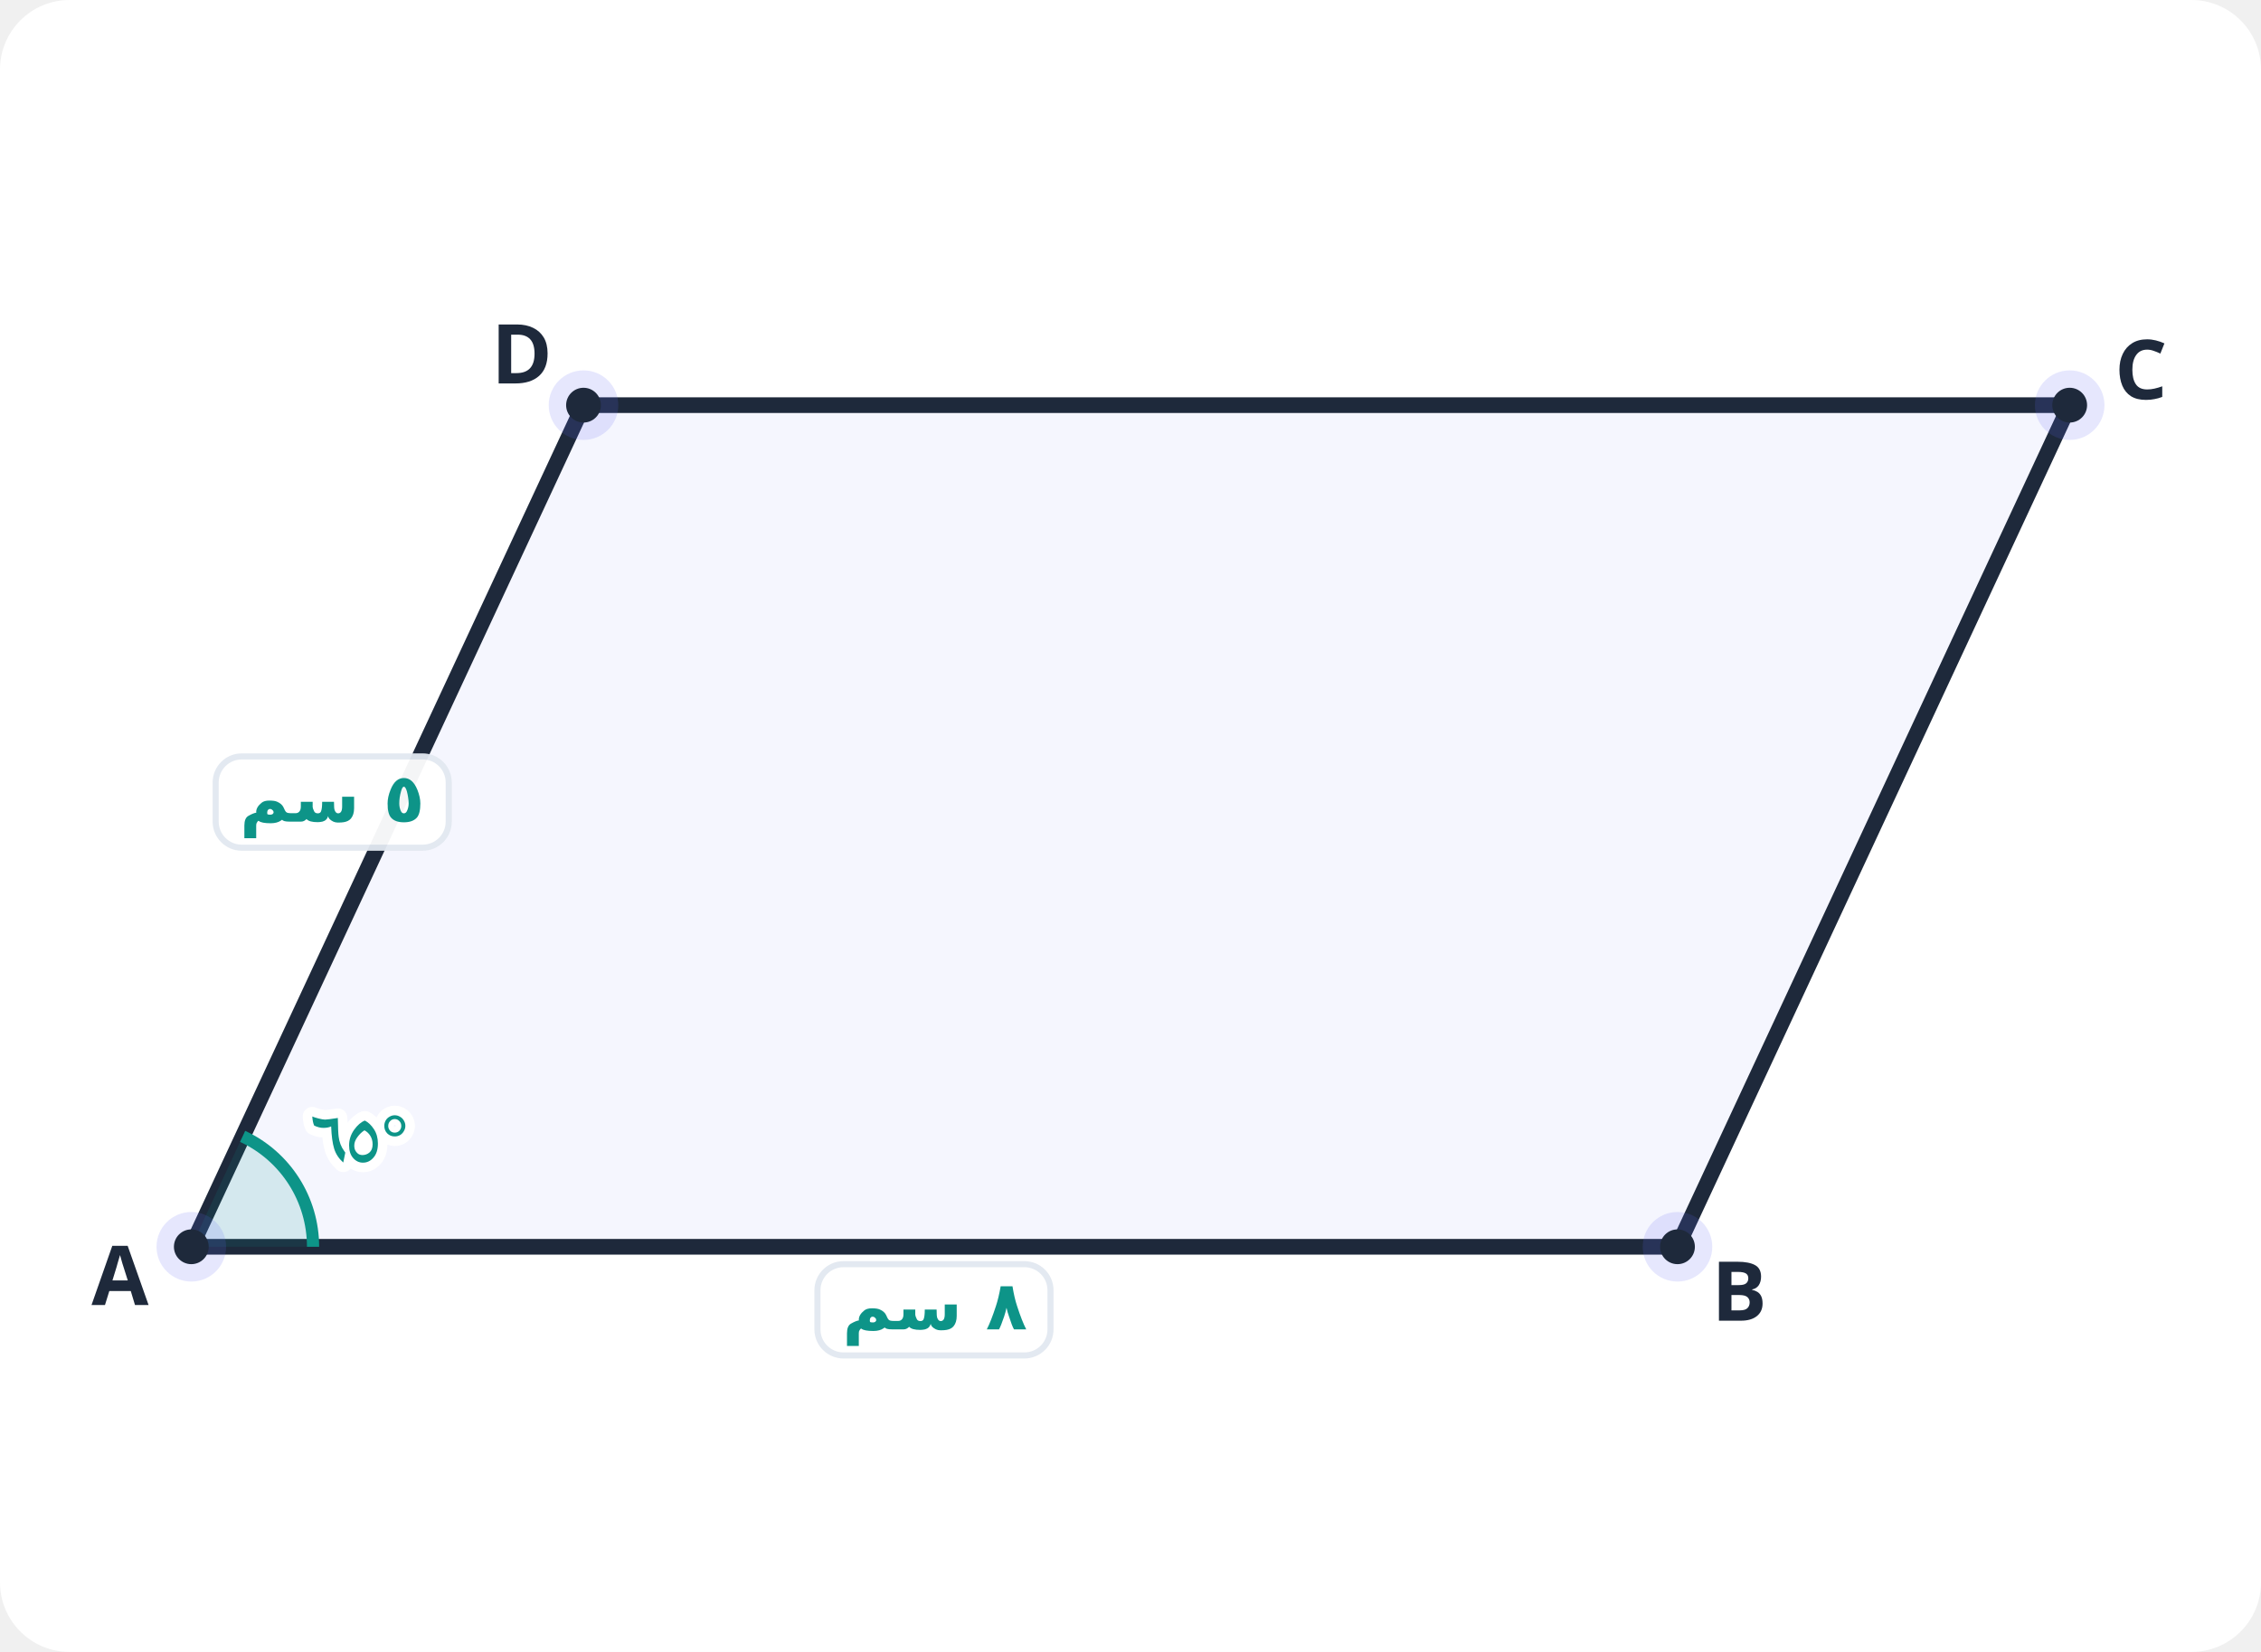
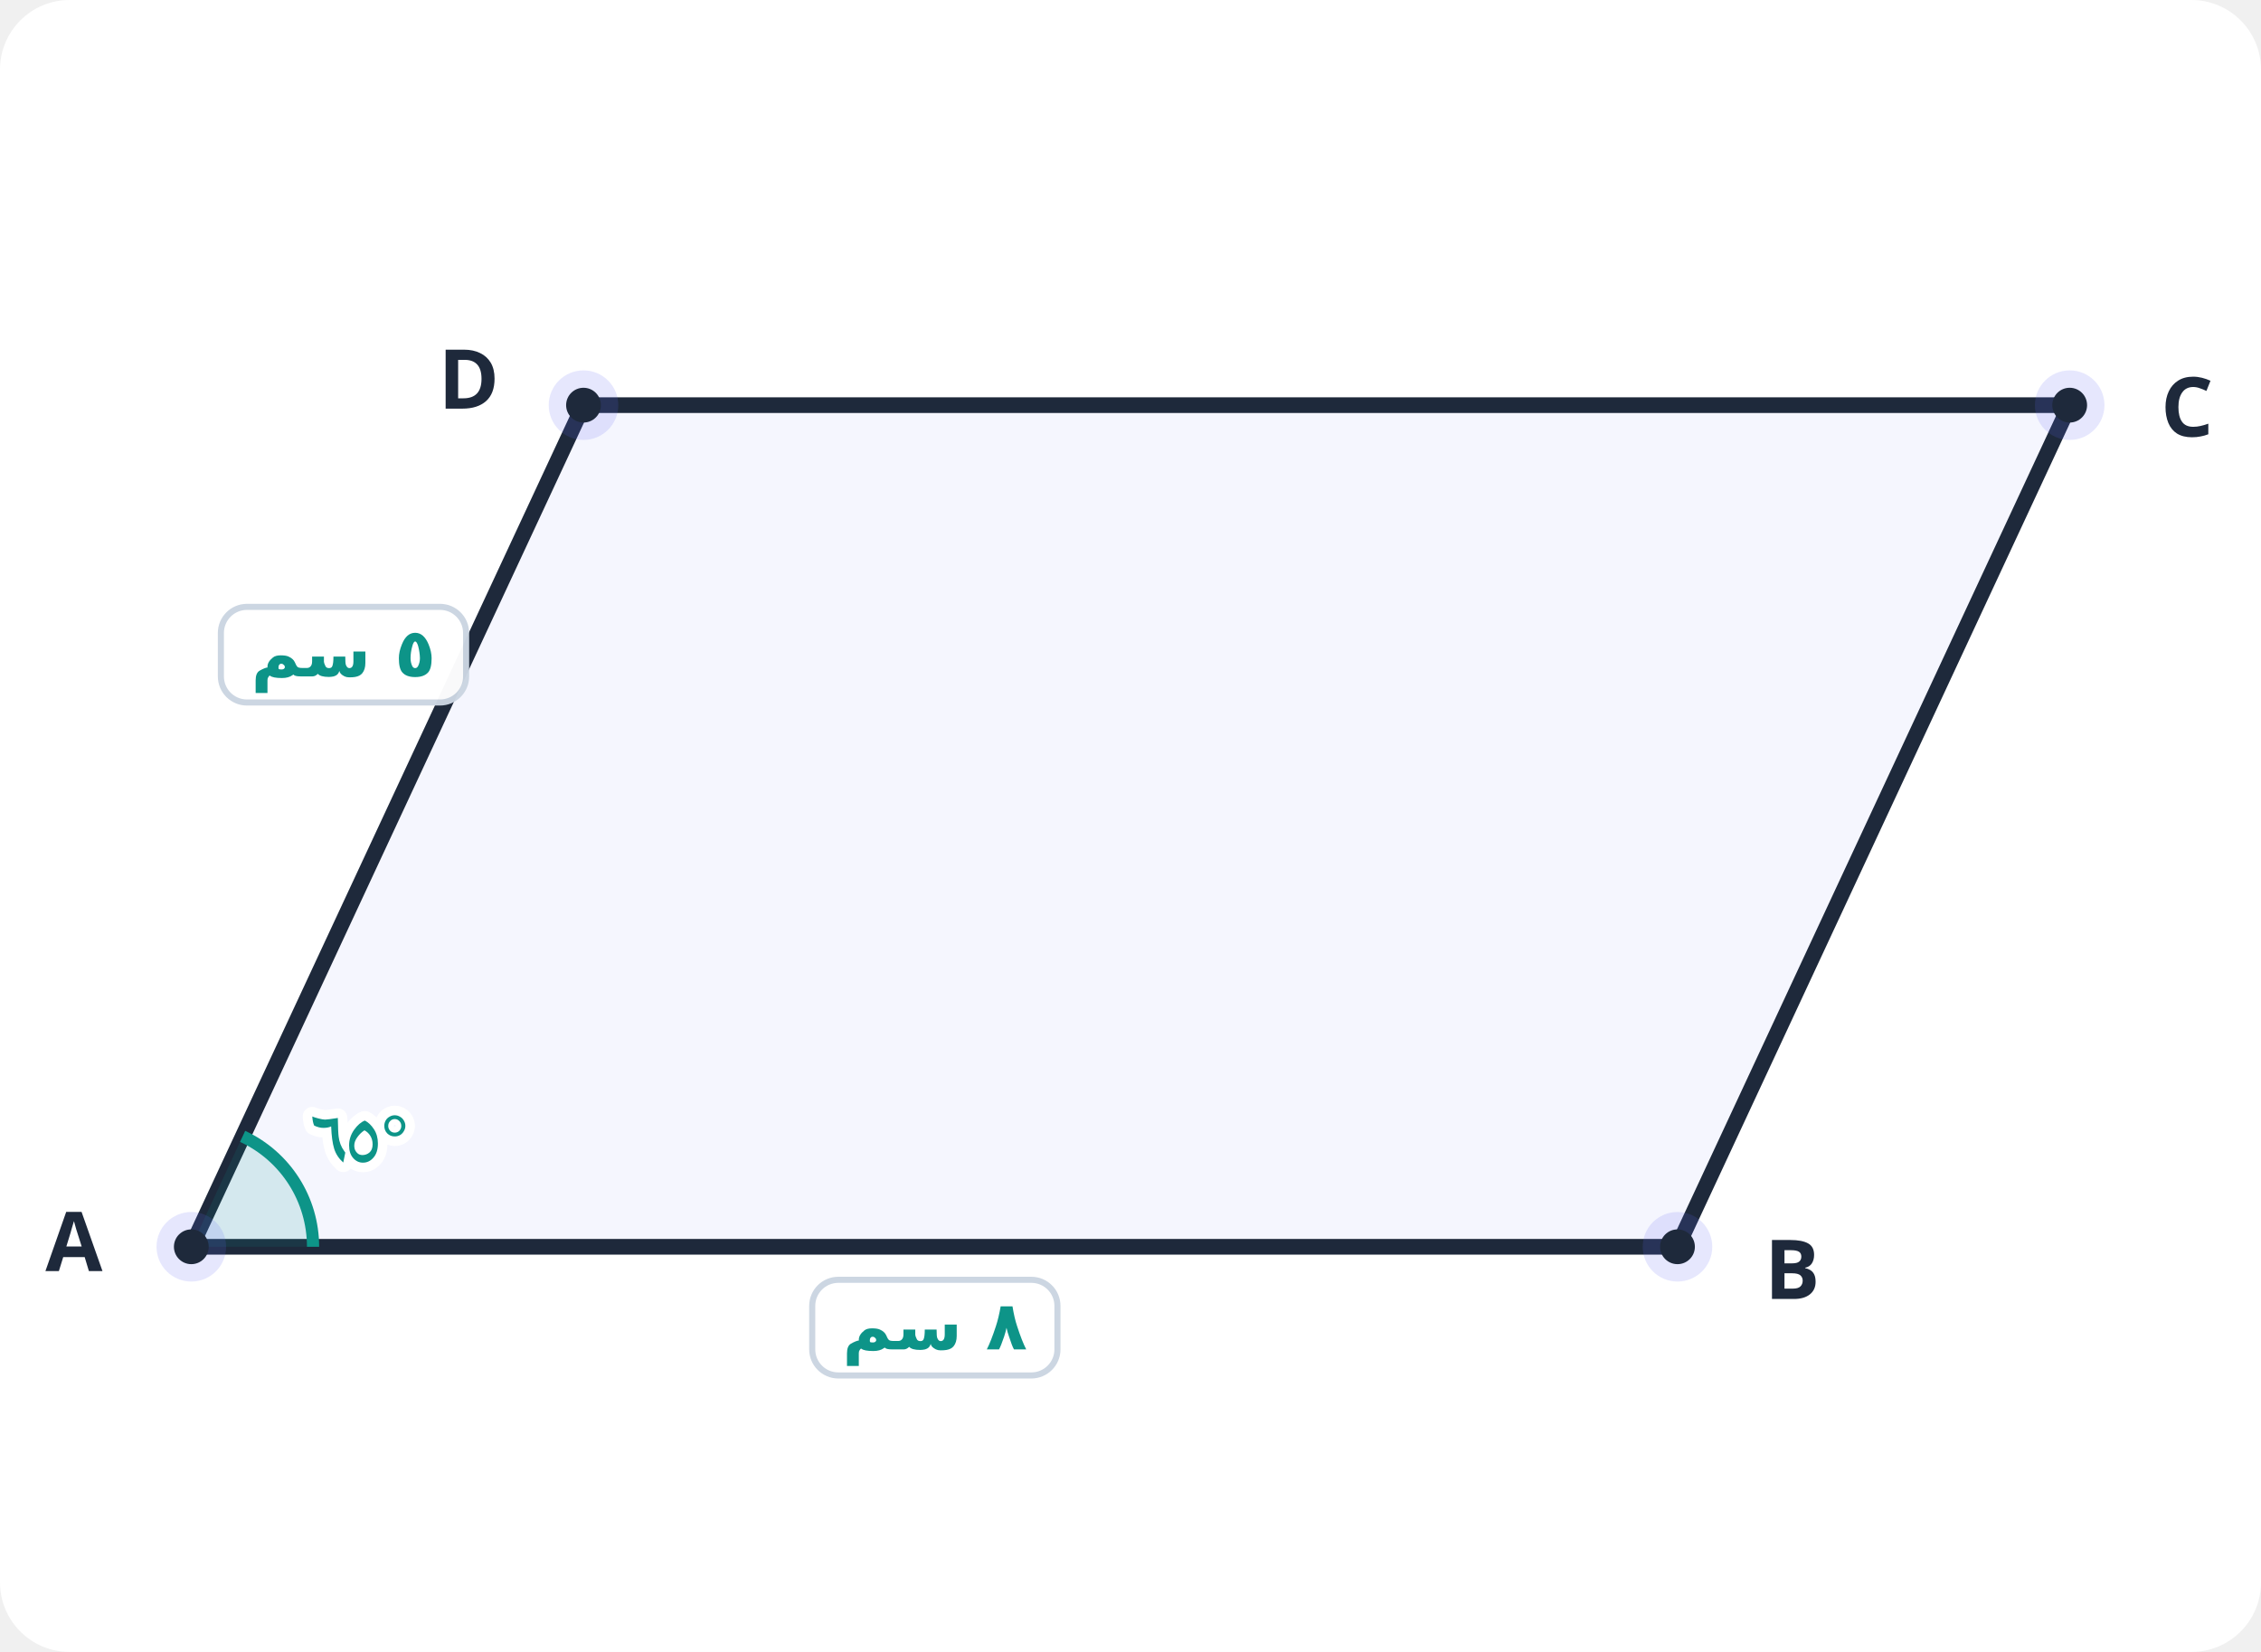
<svg xmlns="http://www.w3.org/2000/svg" viewBox="0 0 260 190" class="w-full h-auto select-none">
  <rect x="0" y="0" width="260" height="190" rx="8" fill="#FFFFFF" />
  <g class="geometry-surface-tints">
    <polygon points="22.0,143.4 192.9,143.4 238.0,46.6 67.1,46.6" fill="#6366F1" fill-opacity="0.06" stroke="none" />
  </g>
  <line x1="22" y1="143.4" x2="192.9" y2="143.4" stroke="#1E293B" stroke-width="1.8" stroke-linecap="round" />
-   <rect x="94.0" y="145.4" width="26.8" height="10.5" rx="3" fill="#FFFFFF" stroke="#E2E8F0" stroke-width="0.7" opacity="0.95" />
-   <text x="107.5" y="152.9" text-anchor="middle" font-size="7.8" font-weight="800" font-family="system-ui, sans-serif" fill="#0D9488">٨ سم</text>
  <line x1="192.9" y1="143.4" x2="238" y2="46.6" stroke="#1E293B" stroke-width="1.8" stroke-linecap="round" />
  <line x1="238" y1="46.6" x2="67.1" y2="46.6" stroke="#1E293B" stroke-width="1.8" stroke-linecap="round" />
  <line x1="67.1" y1="46.6" x2="22" y2="143.4" stroke="#1E293B" stroke-width="1.8" stroke-linecap="round" />
-   <rect x="24.8" y="87.0" width="26.8" height="10.5" rx="3" fill="#FFFFFF" stroke="#E2E8F0" stroke-width="0.7" opacity="0.95" />
-   <text x="38.2" y="94.5" text-anchor="middle" font-size="7.8" font-weight="800" font-family="system-ui, sans-serif" fill="#0D9488">٥ سم</text>
  <g class="geometry-figure-angles">
    <path d="M 22.0 143.4 L 27.9 130.7 A 14 14 0 0 1 36.0 143.4 Z" fill="#0D9488" fill-opacity="0.14" stroke="none" />
    <path d="M 27.9 130.7 A 14 14 0 0 1 36.0 143.4" fill="none" stroke="#0D9488" stroke-width="1.4" />
    <text x="41.4" y="133.6" text-anchor="middle" font-size="8" font-weight="bold" fill="#0D9488" paint-order="stroke" stroke="#ffffff" stroke-width="2.2" stroke-linejoin="round">٦٥°</text>
  </g>
  <circle cx="22" cy="143.4" r="4" fill="#6366F1" fill-opacity="0.16" />
  <circle cx="22" cy="143.4" r="2" fill="#1E293B" />
-   <text x="13.8" y="150.1" text-anchor="middle" font-size="9.5" font-weight="900" font-family="system-ui, sans-serif" fill="#1E293B">A</text>
+   <text x="8.5" y="146.2" text-anchor="middle" font-size="9.5" font-weight="900" font-family="system-ui, sans-serif" fill="#1E293B" paint-order="stroke" stroke="#ffffff" stroke-width="2.4" stroke-linejoin="round">A</text>
  <circle cx="192.9" cy="143.4" r="4" fill="#6366F1" fill-opacity="0.16" />
  <circle cx="192.9" cy="143.4" r="2" fill="#1E293B" />
-   <text x="200.0" y="151.9" text-anchor="middle" font-size="9.5" font-weight="900" font-family="system-ui, sans-serif" fill="#1E293B">B</text>
+   <text x="206.1" y="149.4" text-anchor="middle" font-size="9.5" font-weight="900" font-family="system-ui, sans-serif" fill="#1E293B" paint-order="stroke" stroke="#ffffff" stroke-width="2.4" stroke-linejoin="round">B</text>
  <circle cx="238" cy="46.6" r="4" fill="#6366F1" fill-opacity="0.16" />
  <circle cx="238" cy="46.6" r="2" fill="#1E293B" />
-   <text x="246.2" y="45.9" text-anchor="middle" font-size="9.5" font-weight="900" font-family="system-ui, sans-serif" fill="#1E293B">C</text>
+   <text x="251.5" y="50.2" text-anchor="middle" font-size="9.5" font-weight="900" font-family="system-ui, sans-serif" fill="#1E293B" paint-order="stroke" stroke="#ffffff" stroke-width="2.4" stroke-linejoin="round">C</text>
  <circle cx="67.1" cy="46.6" r="4" fill="#6366F1" fill-opacity="0.16" />
  <circle cx="67.1" cy="46.6" r="2" fill="#1E293B" />
-   <text x="60.0" y="44.1" text-anchor="middle" font-size="9.5" font-weight="900" font-family="system-ui, sans-serif" fill="#1E293B">D</text>
+   <text x="53.9" y="47.0" text-anchor="middle" font-size="9.5" font-weight="900" font-family="system-ui, sans-serif" fill="#1E293B" paint-order="stroke" stroke="#ffffff" stroke-width="2.4" stroke-linejoin="round">D</text>
+   <rect x="93.4" y="147.2" width="28.2" height="11" rx="3" fill="#FFFFFF" stroke="#CBD5E1" stroke-width="0.7" opacity="0.97" />
+   <text x="107.5" y="155.2" text-anchor="middle" font-size="7.8" font-weight="800" font-family="system-ui, sans-serif" fill="#0D9488">٨ سم</text>
+   <rect x="25.4" y="69.8" width="28.2" height="11" rx="3" fill="#FFFFFF" stroke="#CBD5E1" stroke-width="0.7" opacity="0.97" />
+   <text x="39.5" y="77.8" text-anchor="middle" font-size="7.8" font-weight="800" font-family="system-ui, sans-serif" fill="#0D9488">٥ سم</text>
</svg>
